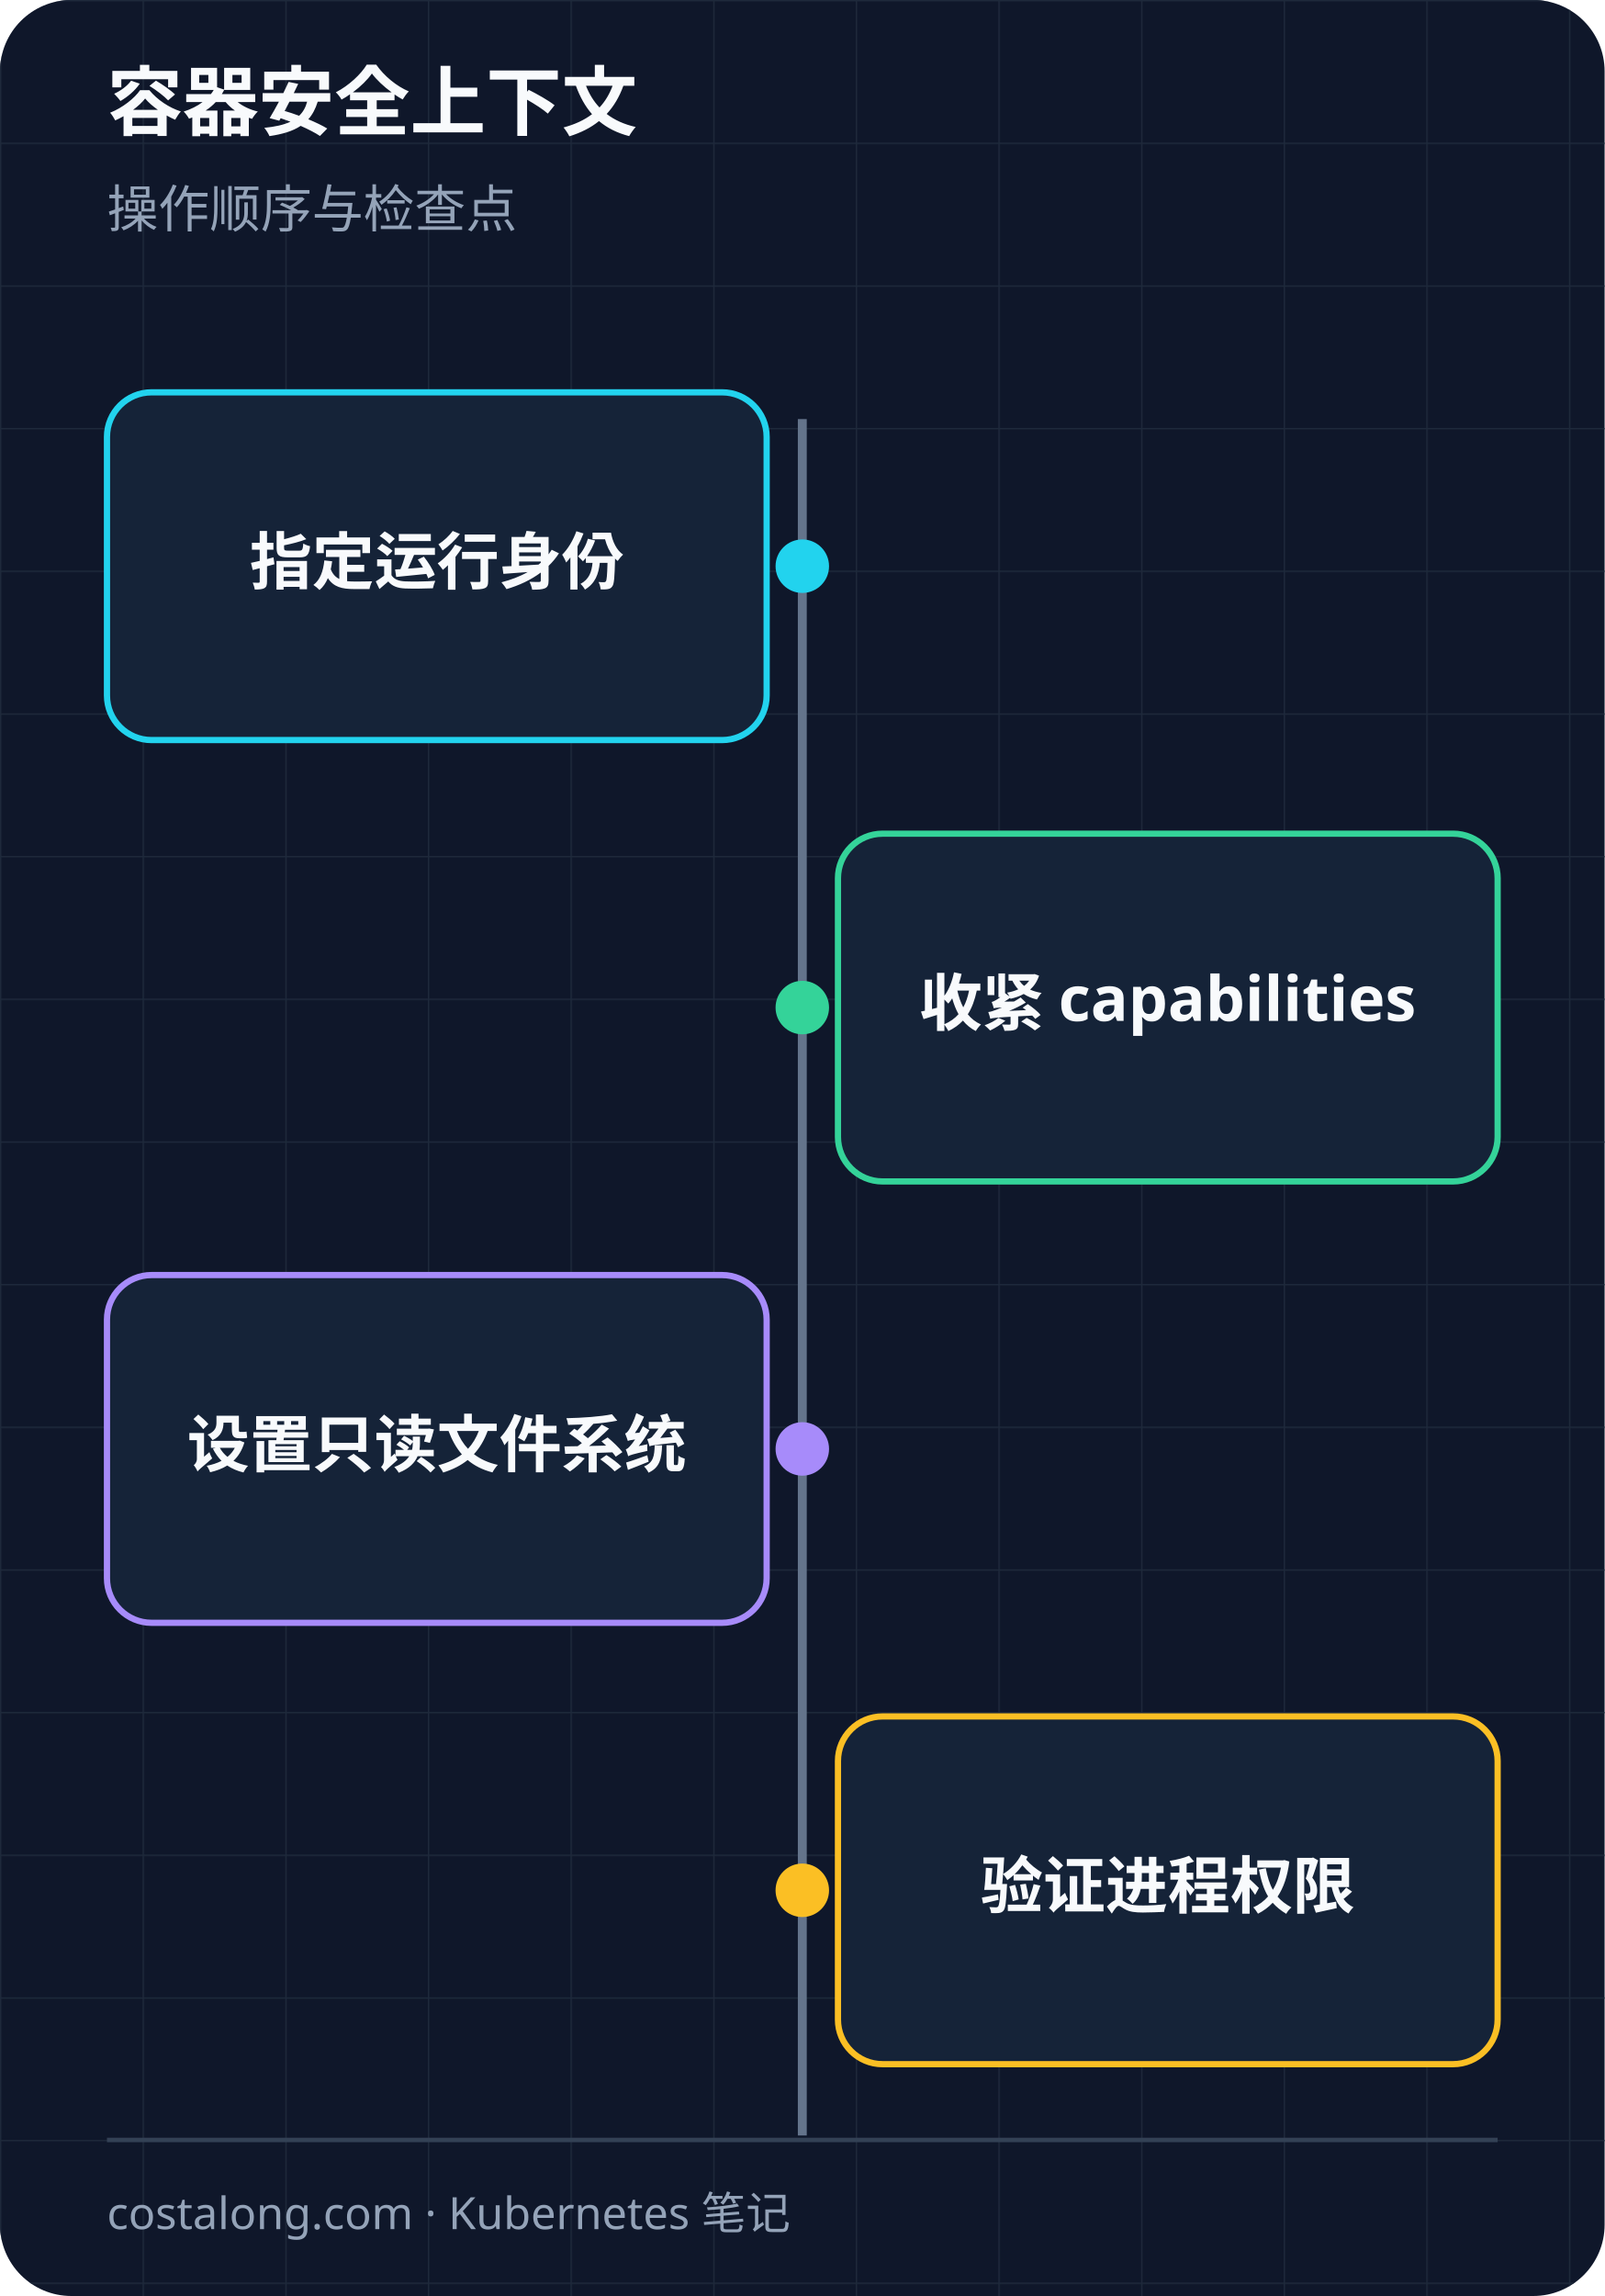
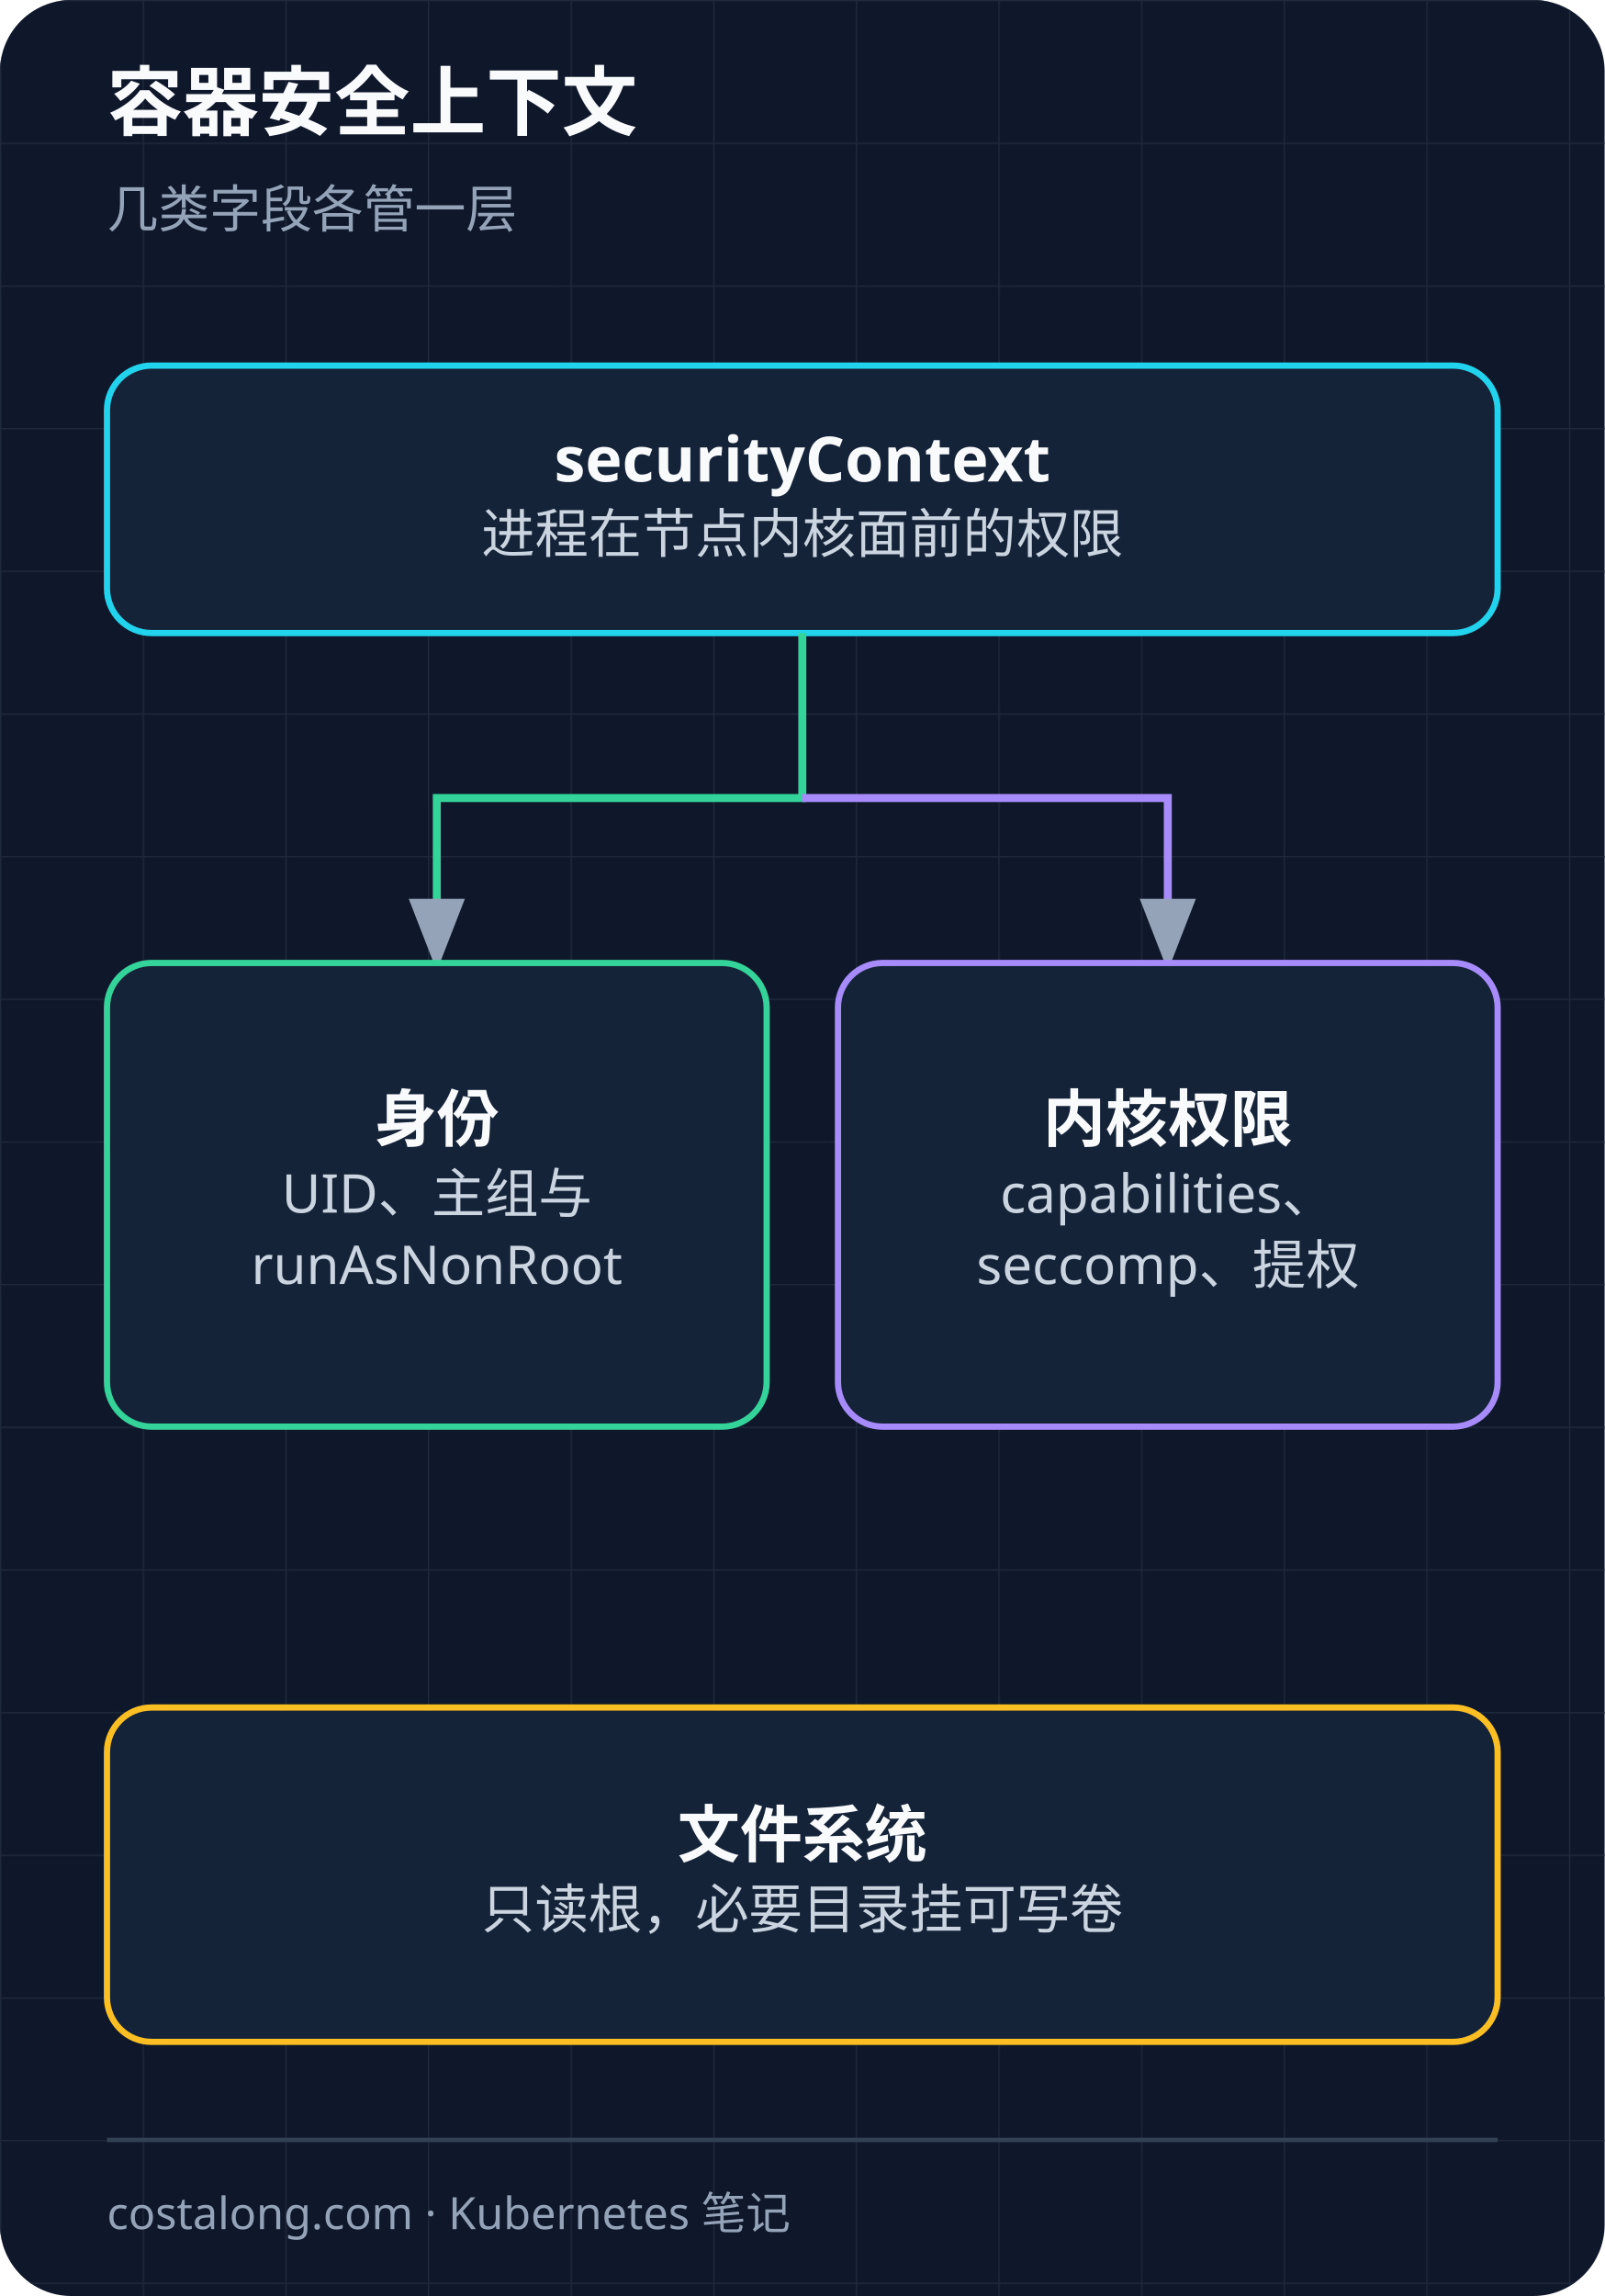
<svg xmlns="http://www.w3.org/2000/svg" viewBox="0 0 360 515" role="img" aria-labelledby="diagram-title diagram-desc">
  <defs>
    <pattern id="grid" width="32" height="32" patternUnits="userSpaceOnUse">
      <path d="M32 0 L0 0 0 32" fill="none" stroke="#1e293b" stroke-width=".6" />
    </pattern>
    <marker id="arrow" markerWidth="9" markerHeight="7" refX="8" refY="3.5" orient="auto">
      <path d="M0 0 L9 3.5 L0 7Z" fill="#94a3b8" />
    </marker>
  </defs>
  <rect width="360" height="515" rx="16" fill="#0f172a" />
  <rect width="360" height="515" rx="16" fill="url(#grid)" />
  <text x="24" y="29" fill="#f8fafc" font-family="'PingFang SC','Noto Sans SC',sans-serif" font-size="17" font-weight="700">容器安全上下文</text>
-   <text x="24" y="51" fill="#94a3b8" font-family="'PingFang SC','Noto Sans SC',sans-serif" font-size="11.5">操作顺序与检查点</text>
-   <path d="M180 94 V479" stroke="#64748b" stroke-width="2" fill="none" />
-   <circle cx="180" cy="127" r="6" fill="#22d3ee" />
-   <rect x="24" y="88" width="148" height="78" rx="10" fill="#152338" stroke="#22d3ee" stroke-width="1.4" />
-   <text x="98.0" y="131.0" text-anchor="middle" font-family="'PingFang SC','Noto Sans SC',sans-serif" font-size="14" fill="#f8fafc" font-weight="700">指定运行身份</text>
-   <circle cx="180" cy="226" r="6" fill="#34d399" />
-   <rect x="188" y="187" width="148" height="78" rx="10" fill="#152338" stroke="#34d399" stroke-width="1.4" />
-   <text x="262.0" y="230.0" text-anchor="middle" font-family="'PingFang SC','Noto Sans SC',sans-serif" font-size="14" fill="#f8fafc" font-weight="700" textLength="124" lengthAdjust="spacingAndGlyphs">收紧 capabilities</text>
-   <circle cx="180" cy="325" r="6" fill="#a78bfa" />
-   <rect x="24" y="286" width="148" height="78" rx="10" fill="#152338" stroke="#a78bfa" stroke-width="1.4" />
-   <text x="98.0" y="329.0" text-anchor="middle" font-family="'PingFang SC','Noto Sans SC',sans-serif" font-size="14" fill="#f8fafc" font-weight="700">设置只读文件系统</text>
-   <circle cx="180" cy="424" r="6" fill="#fbbf24" />
-   <rect x="188" y="385" width="148" height="78" rx="10" fill="#152338" stroke="#fbbf24" stroke-width="1.4" />
-   <text x="262.0" y="428.0" text-anchor="middle" font-family="'PingFang SC','Noto Sans SC',sans-serif" font-size="14" fill="#f8fafc" font-weight="700">验证进程权限</text>
+   <text x="24" y="51" fill="#94a3b8" font-family="'PingFang SC','Noto Sans SC',sans-serif" font-size="11.5">几类字段各管一层</text>
+   <rect x="24" y="82" width="312" height="60" rx="10" fill="#152338" stroke="#22d3ee" stroke-width="1.4" />
+   <text x="180.0" y="108.0" text-anchor="middle" font-family="'PingFang SC','Noto Sans SC',sans-serif" font-size="14" fill="#f8fafc" font-weight="700">securityContext</text>
+   <text x="180.0" y="124.0" text-anchor="middle" font-family="'PingFang SC','Noto Sans SC',sans-serif" font-size="12" fill="#cbd5e1">进程在节点内核面前的权限</text>
+   <path d="M180 142 V179 H98 V216" fill="none" stroke="#34d399" stroke-width="1.8" marker-end="url(#arrow)" />
+   <path d="M180 179 H262 V216" fill="none" stroke="#a78bfa" stroke-width="1.8" marker-end="url(#arrow)" />
+   <rect x="24" y="216" width="148" height="104" rx="10" fill="#152338" stroke="#34d399" stroke-width="1.4" />
+   <text x="98.0" y="256.0" text-anchor="middle" font-family="'PingFang SC','Noto Sans SC',sans-serif" font-size="14" fill="#f8fafc" font-weight="700">身份</text>
+   <text x="98.0" y="272.0" text-anchor="middle" font-family="'PingFang SC','Noto Sans SC',sans-serif" font-size="12" fill="#cbd5e1">UID、主组与</text>
+   <text x="98.0" y="288.0" text-anchor="middle" font-family="'PingFang SC','Noto Sans SC',sans-serif" font-size="12" fill="#cbd5e1">runAsNonRoot</text>
+   <rect x="188" y="216" width="148" height="104" rx="10" fill="#152338" stroke="#a78bfa" stroke-width="1.4" />
+   <text x="262.0" y="256.0" text-anchor="middle" font-family="'PingFang SC','Noto Sans SC',sans-serif" font-size="14" fill="#f8fafc" font-weight="700">内核权限</text>
+   <text x="262.0" y="272.0" text-anchor="middle" font-family="'PingFang SC','Noto Sans SC',sans-serif" font-size="12" fill="#cbd5e1">capabilities、</text>
+   <text x="262.0" y="288.0" text-anchor="middle" font-family="'PingFang SC','Noto Sans SC',sans-serif" font-size="12" fill="#cbd5e1">seccomp、提权</text>
+   <rect x="24" y="383" width="312" height="75" rx="10" fill="#152338" stroke="#fbbf24" stroke-width="1.4" />
+   <text x="180.0" y="416.5" text-anchor="middle" font-family="'PingFang SC','Noto Sans SC',sans-serif" font-size="14" fill="#f8fafc" font-weight="700">文件系统</text>
+   <text x="180.0" y="432.5" text-anchor="middle" font-family="'PingFang SC','Noto Sans SC',sans-serif" font-size="12" fill="#cbd5e1">只读根，必要目录挂可写卷</text>
  <line x1="24" y1="480" x2="336" y2="480" stroke="#334155" />
  <text x="24" y="500" fill="#94a3b8" font-family="'PingFang SC','Noto Sans SC',sans-serif" font-size="10">costalong.com · Kubernetes 笔记</text>
</svg>
